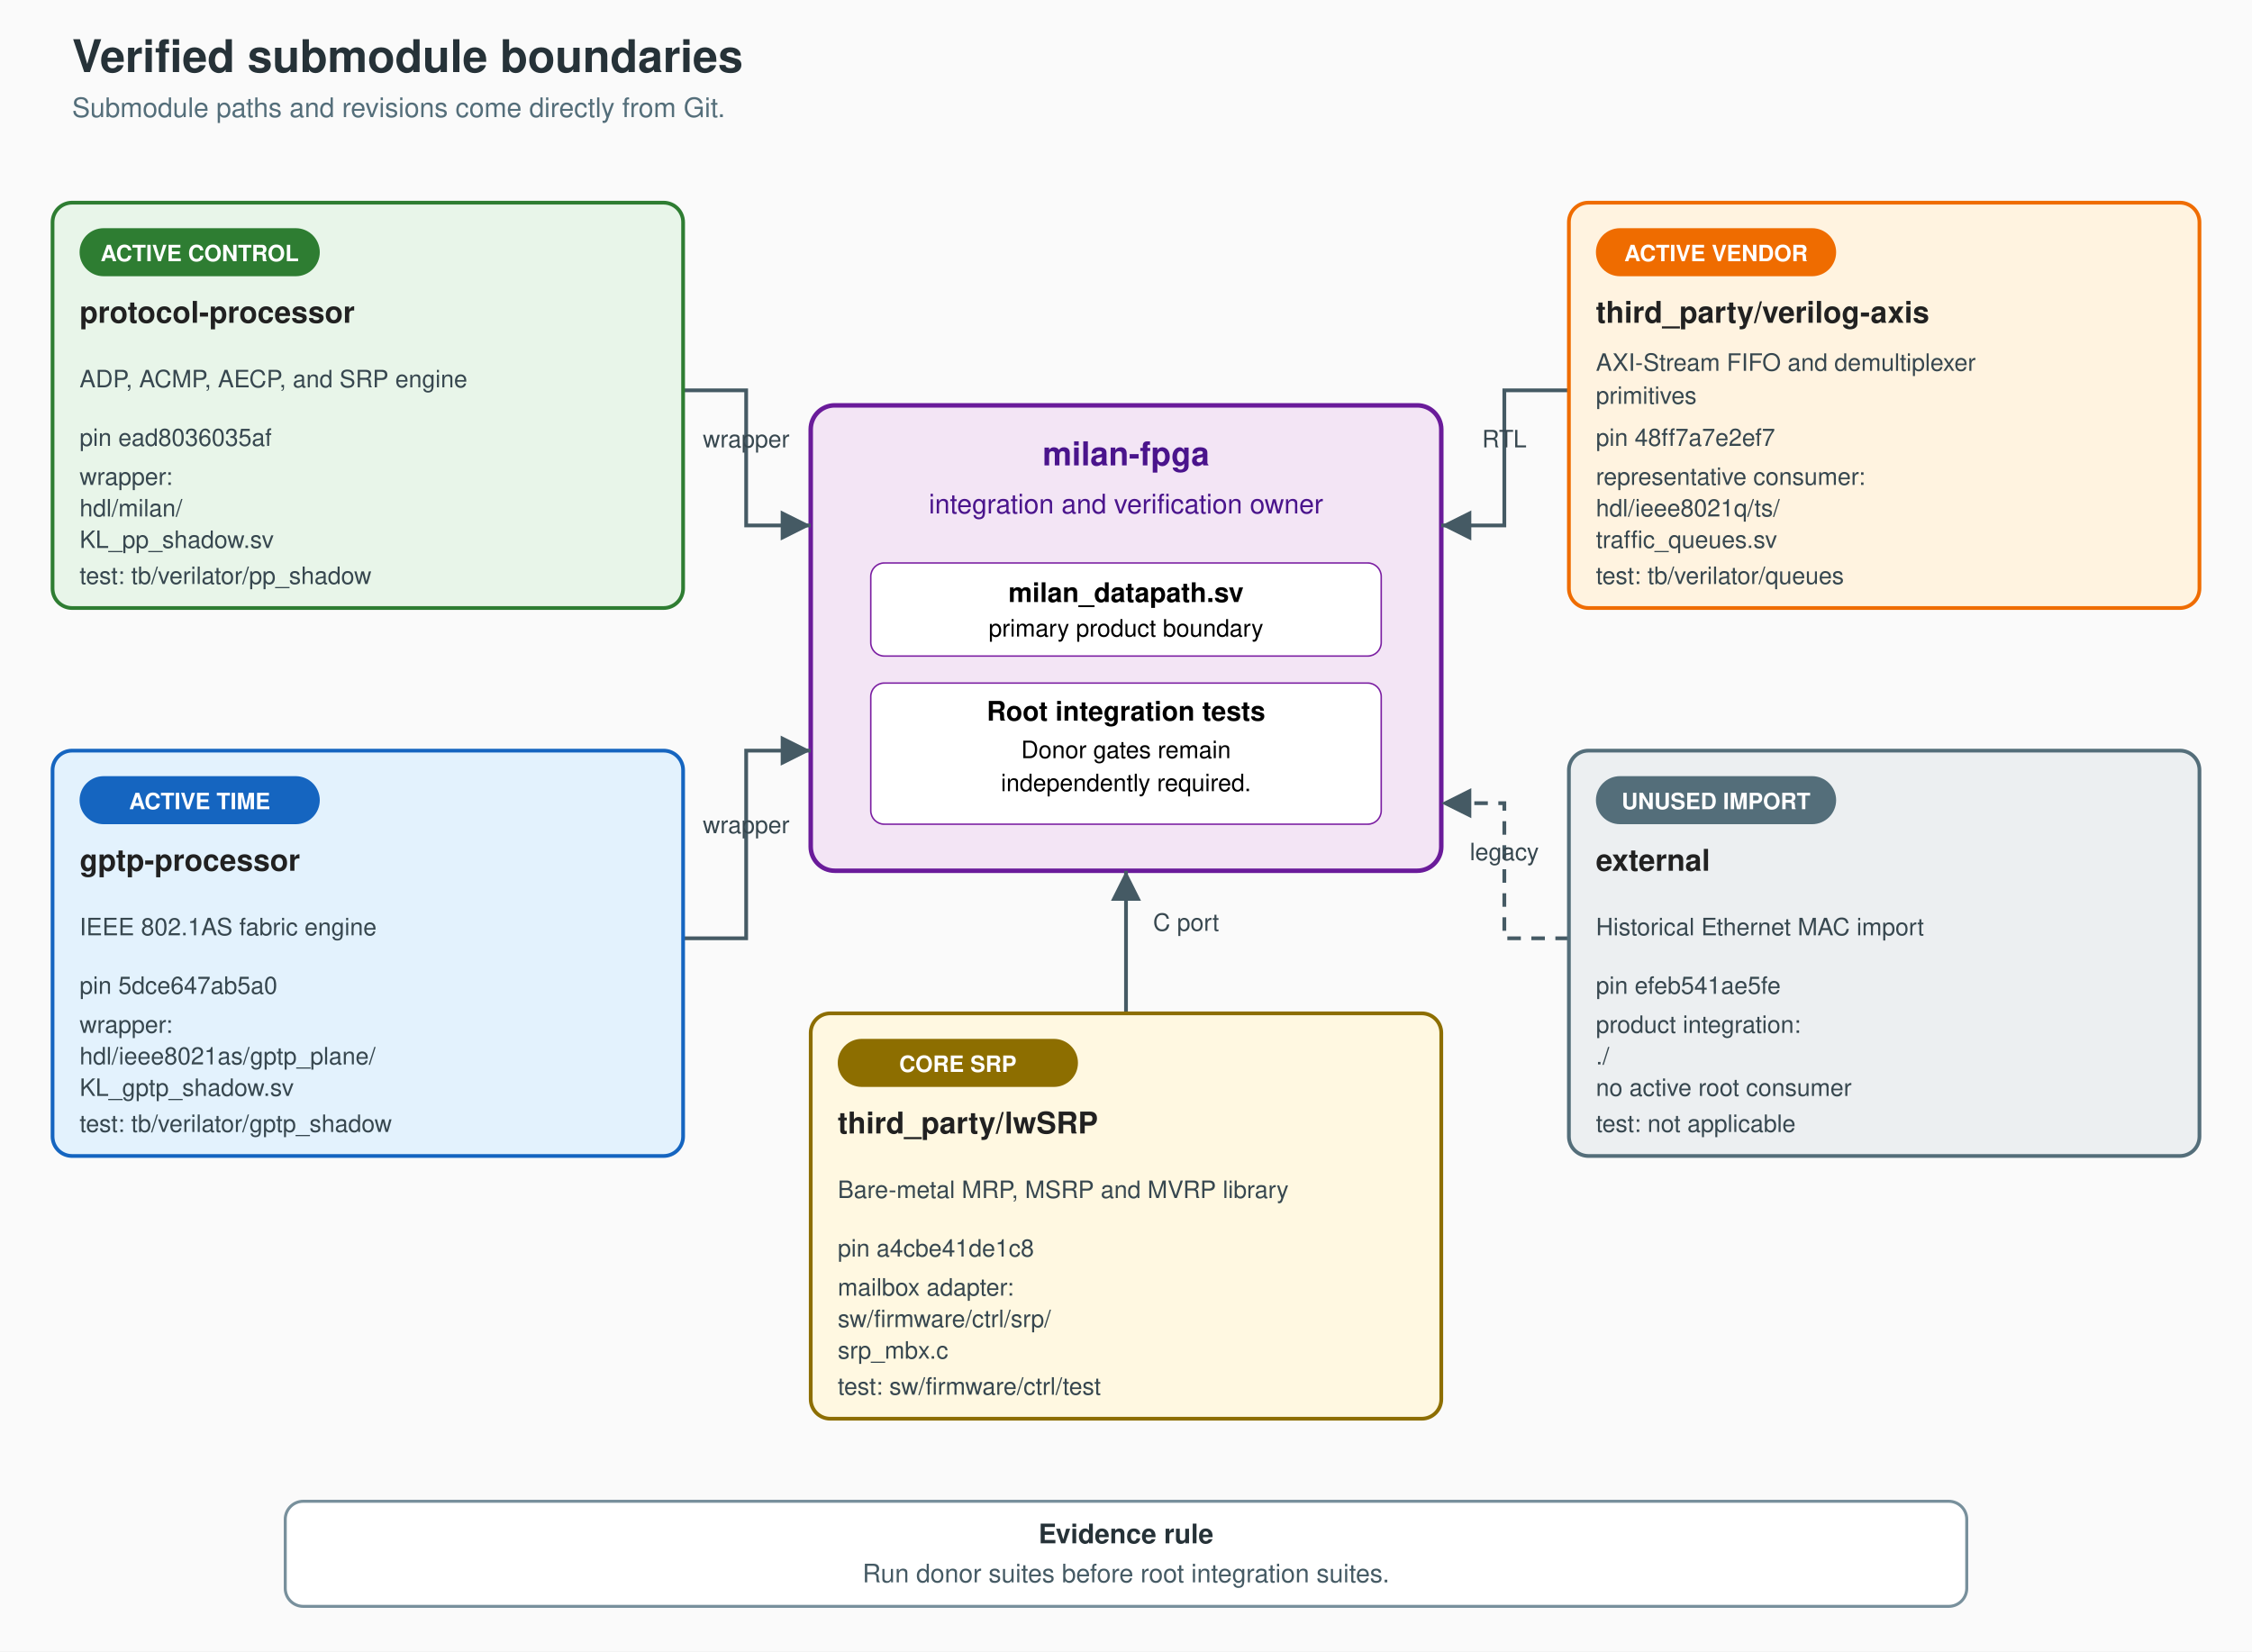
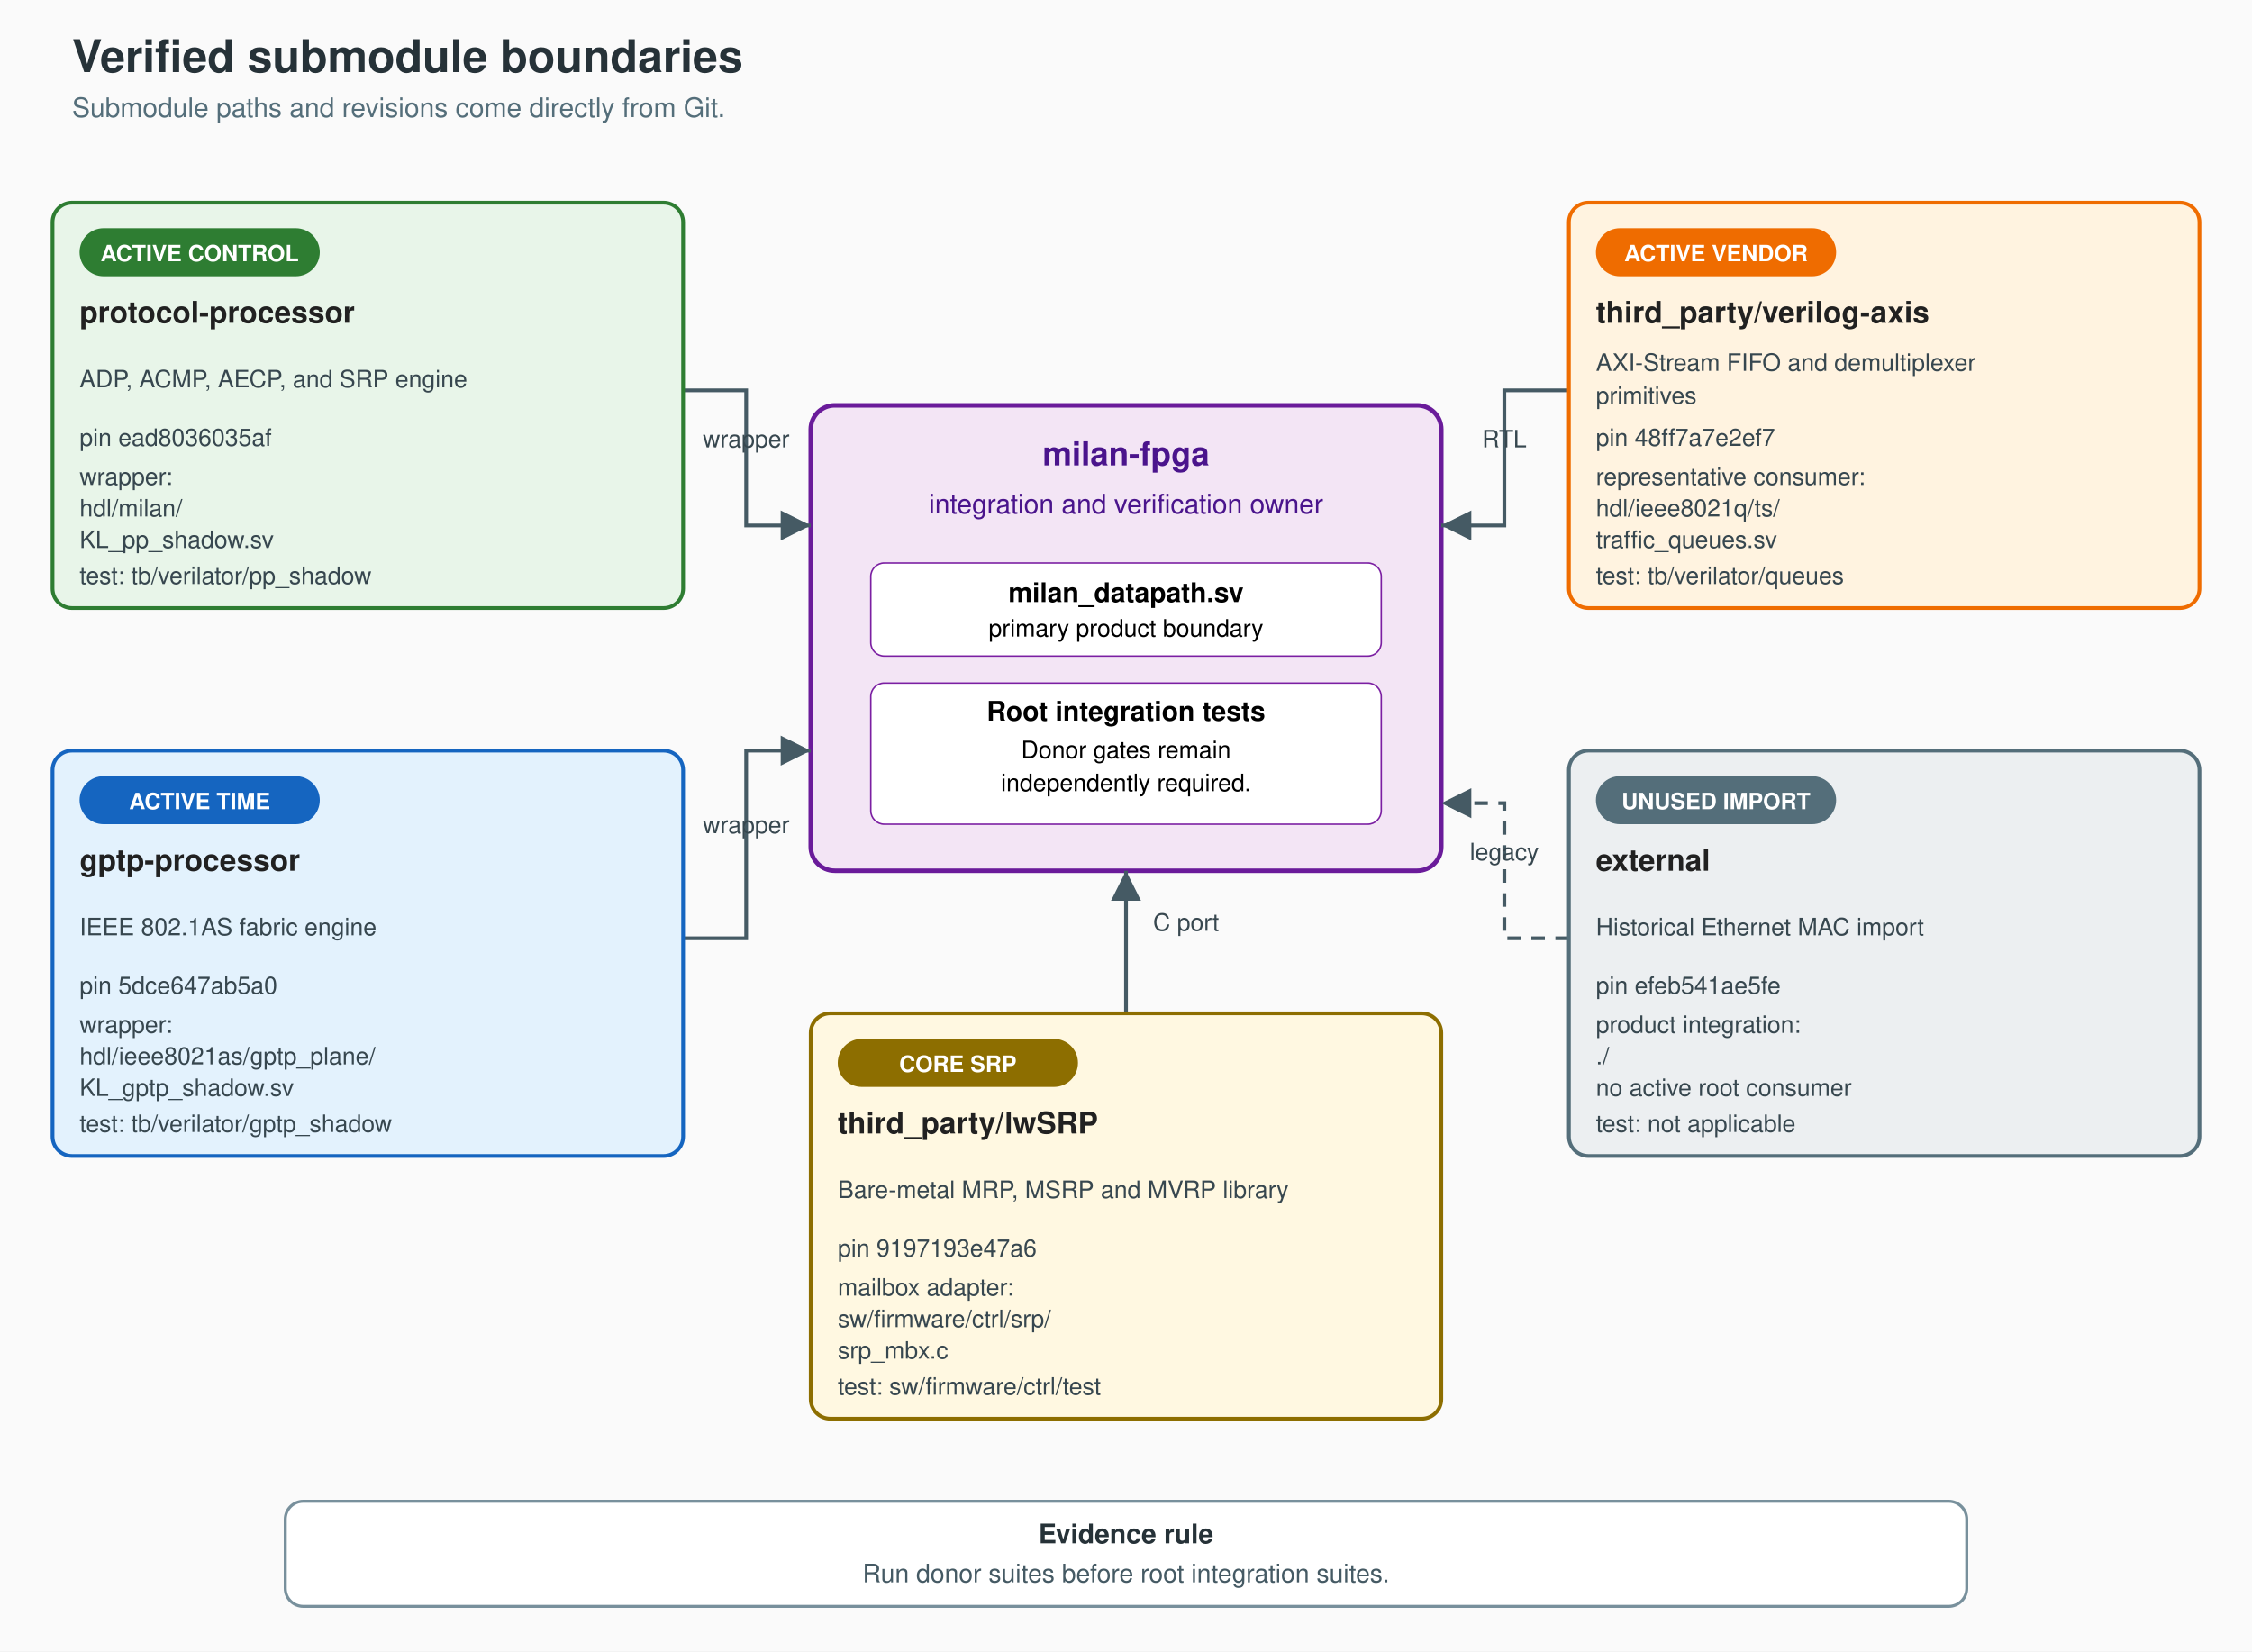
<svg xmlns="http://www.w3.org/2000/svg" width="1500" height="1100" viewBox="0 0 1500 1100" font-family="Helvetica,Arial,sans-serif">
  <rect width="1500" height="1100" fill="#FAFAFA" />
  <defs>
    <marker id="arrow" markerWidth="12" markerHeight="12" refX="8" refY="4" orient="auto">
      <path d="M0,0 L8,4 L0,8 Z" fill="#455A64" />
    </marker>
  </defs>
  <text x="48" y="48" font-size="30" font-weight="bold" fill="#263238">Verified submodule boundaries</text>
  <text x="48" y="78" font-size="18" fill="#546E7A">Submodule paths and revisions come directly from Git.</text>
  <rect x="540" y="270" width="420" height="310" rx="16" fill="#F3E5F5" stroke="#6A1B9A" stroke-width="3" />
  <text x="750" y="310" text-anchor="middle" font-size="22" font-weight="bold" fill="#4A148C">milan-fpga</text>
  <text x="750" y="342" text-anchor="middle" font-size="18" fill="#4A148C">integration and verification owner</text>
  <rect x="580" y="375" width="340" height="62" rx="9" fill="#FFFFFF" stroke="#7B1FA2" />
  <text x="750" y="401" text-anchor="middle" font-size="18" font-weight="bold">milan_datapath.sv</text>
  <text x="750" y="424" text-anchor="middle" font-size="16">primary product boundary</text>
  <rect x="580" y="455" width="340" height="94" rx="9" fill="#FFFFFF" stroke="#7B1FA2" />
  <text x="750" y="480" text-anchor="middle" font-size="18" font-weight="bold">Root integration tests</text>
  <text x="750" y="505" text-anchor="middle" font-size="16">Donor gates remain</text>
  <text x="750" y="527" text-anchor="middle" font-size="16">independently required.</text>
  <path d="M455,260 L497,260 L497,350 L540,350" fill="none" stroke="#455A64" stroke-width="2.5" marker-end="url(#arrow)" />
  <text x="497" y="298" text-anchor="middle" font-size="16" fill="#37474F">wrapper</text>
  <path d="M455,625 L497,625 L497,500 L540,500" fill="none" stroke="#455A64" stroke-width="2.5" marker-end="url(#arrow)" />
  <text x="497" y="555" text-anchor="middle" font-size="16" fill="#37474F">wrapper</text>
  <path d="M1045,260 L1002,260 L1002,350 L960,350" fill="none" stroke="#455A64" stroke-width="2.5" marker-end="url(#arrow)" />
  <text x="1002" y="298" text-anchor="middle" font-size="16" fill="#37474F">RTL</text>
  <path d="M1045,625 L1002,625 L1002,535 L960,535" fill="none" stroke="#455A64" stroke-width="2.5" marker-end="url(#arrow)" stroke-dasharray="9,7" />
  <text x="1002" y="573" text-anchor="middle" font-size="16" fill="#37474F">legacy</text>
  <path d="M750,675 L750,675 L750,580 L750,580" fill="none" stroke="#455A64" stroke-width="2.5" marker-end="url(#arrow)" />
  <text x="790" y="620" text-anchor="middle" font-size="16" fill="#37474F">C port</text>
  <rect x="35" y="135" width="420" height="270" rx="13" fill="#E8F5E9" stroke="#2E7D32" stroke-width="2.5" />
  <rect x="53" y="152" width="160" height="32" rx="16" fill="#2E7D32" />
  <text x="133" y="174" text-anchor="middle" font-size="15" font-weight="bold" fill="#FFFFFF">ACTIVE CONTROL</text>
  <text x="53" y="215" font-size="20" font-weight="bold" fill="#212121">protocol-processor</text>
  <text x="53" y="258" font-size="16" fill="#37474F">ADP, ACMP, AECP, and SRP engine</text>
  <text x="53" y="297" font-size="16" fill="#37474F">pin ead8036035af</text>
  <text x="53" y="323" font-size="16" fill="#37474F">wrapper:</text>
  <text x="53" y="344" font-size="16" fill="#37474F">hdl/milan/</text>
  <text x="53" y="365" font-size="16" fill="#37474F">KL_pp_shadow.sv</text>
  <text x="53" y="389" font-size="16" fill="#37474F">test: tb/verilator/pp_shadow</text>
  <rect x="35" y="500" width="420" height="270" rx="13" fill="#E3F2FD" stroke="#1565C0" stroke-width="2.5" />
  <rect x="53" y="517" width="160" height="32" rx="16" fill="#1565C0" />
  <text x="133" y="539" text-anchor="middle" font-size="15" font-weight="bold" fill="#FFFFFF">ACTIVE TIME</text>
  <text x="53" y="580" font-size="20" font-weight="bold" fill="#212121">gptp-processor</text>
  <text x="53" y="623" font-size="16" fill="#37474F">IEEE 802.1AS fabric engine</text>
  <text x="53" y="662" font-size="16" fill="#37474F">pin 5dce647ab5a0</text>
  <text x="53" y="688" font-size="16" fill="#37474F">wrapper:</text>
  <text x="53" y="709" font-size="16" fill="#37474F">hdl/ieee8021as/gptp_plane/</text>
  <text x="53" y="730" font-size="16" fill="#37474F">KL_gptp_shadow.sv</text>
  <text x="53" y="754" font-size="16" fill="#37474F">test: tb/verilator/gptp_shadow</text>
  <rect x="1045" y="135" width="420" height="270" rx="13" fill="#FFF3E0" stroke="#EF6C00" stroke-width="2.5" />
  <rect x="1063" y="152" width="160" height="32" rx="16" fill="#EF6C00" />
  <text x="1143" y="174" text-anchor="middle" font-size="15" font-weight="bold" fill="#FFFFFF">ACTIVE VENDOR</text>
  <text x="1063" y="215" font-size="20" font-weight="bold" fill="#212121">third_party/verilog-axis</text>
  <text x="1063" y="247" font-size="16" fill="#37474F">AXI-Stream FIFO and demultiplexer</text>
  <text x="1063" y="269" font-size="16" fill="#37474F">primitives</text>
  <text x="1063" y="297" font-size="16" fill="#37474F">pin 48ff7a7e2ef7</text>
  <text x="1063" y="323" font-size="16" fill="#37474F">representative consumer:</text>
  <text x="1063" y="344" font-size="16" fill="#37474F">hdl/ieee8021q/ts/</text>
  <text x="1063" y="365" font-size="16" fill="#37474F">traffic_queues.sv</text>
  <text x="1063" y="389" font-size="16" fill="#37474F">test: tb/verilator/queues</text>
  <rect x="1045" y="500" width="420" height="270" rx="13" fill="#ECEFF1" stroke="#546E7A" stroke-width="2.5" />
  <rect x="1063" y="517" width="160" height="32" rx="16" fill="#546E7A" />
  <text x="1143" y="539" text-anchor="middle" font-size="15" font-weight="bold" fill="#FFFFFF">UNUSED IMPORT</text>
  <text x="1063" y="580" font-size="20" font-weight="bold" fill="#212121">external</text>
  <text x="1063" y="623" font-size="16" fill="#37474F">Historical Ethernet MAC import</text>
  <text x="1063" y="662" font-size="16" fill="#37474F">pin efeb541ae5fe</text>
  <text x="1063" y="688" font-size="16" fill="#37474F">product integration:</text>
  <text x="1063" y="709" font-size="16" fill="#37474F">./</text>
  <text x="1063" y="730" font-size="16" fill="#37474F">no active root consumer</text>
  <text x="1063" y="754" font-size="16" fill="#37474F">test: not applicable</text>
  <rect x="540" y="675" width="420" height="270" rx="13" fill="#FFF8E1" stroke="#8D6E00" stroke-width="2.5" />
  <rect x="558" y="692" width="160" height="32" rx="16" fill="#8D6E00" />
  <text x="638" y="714" text-anchor="middle" font-size="15" font-weight="bold" fill="#FFFFFF">CORE SRP</text>
  <text x="558" y="755" font-size="20" font-weight="bold" fill="#212121">third_party/lwSRP</text>
  <text x="558" y="798" font-size="16" fill="#37474F">Bare-metal MRP, MSRP and MVRP library</text>
-   <text x="558" y="837" font-size="16" fill="#37474F">pin a4cbe41de1c8</text>
+   <text x="558" y="837" font-size="16" fill="#37474F">pin 9197193e47a6</text>
  <text x="558" y="863" font-size="16" fill="#37474F">mailbox adapter:</text>
  <text x="558" y="884" font-size="16" fill="#37474F">sw/firmware/ctrl/srp/</text>
  <text x="558" y="905" font-size="16" fill="#37474F">srp_mbx.c</text>
  <text x="558" y="929" font-size="16" fill="#37474F">test: sw/firmware/ctrl/test</text>
  <rect x="190" y="1000" width="1120" height="70" rx="12" fill="#FFFFFF" stroke="#78909C" stroke-width="2" />
  <text x="750" y="1028" text-anchor="middle" font-size="18" font-weight="bold" fill="#263238">Evidence rule</text>
  <text x="750" y="1054" text-anchor="middle" font-size="17" fill="#455A64">Run donor suites before root integration suites.</text>
</svg>
